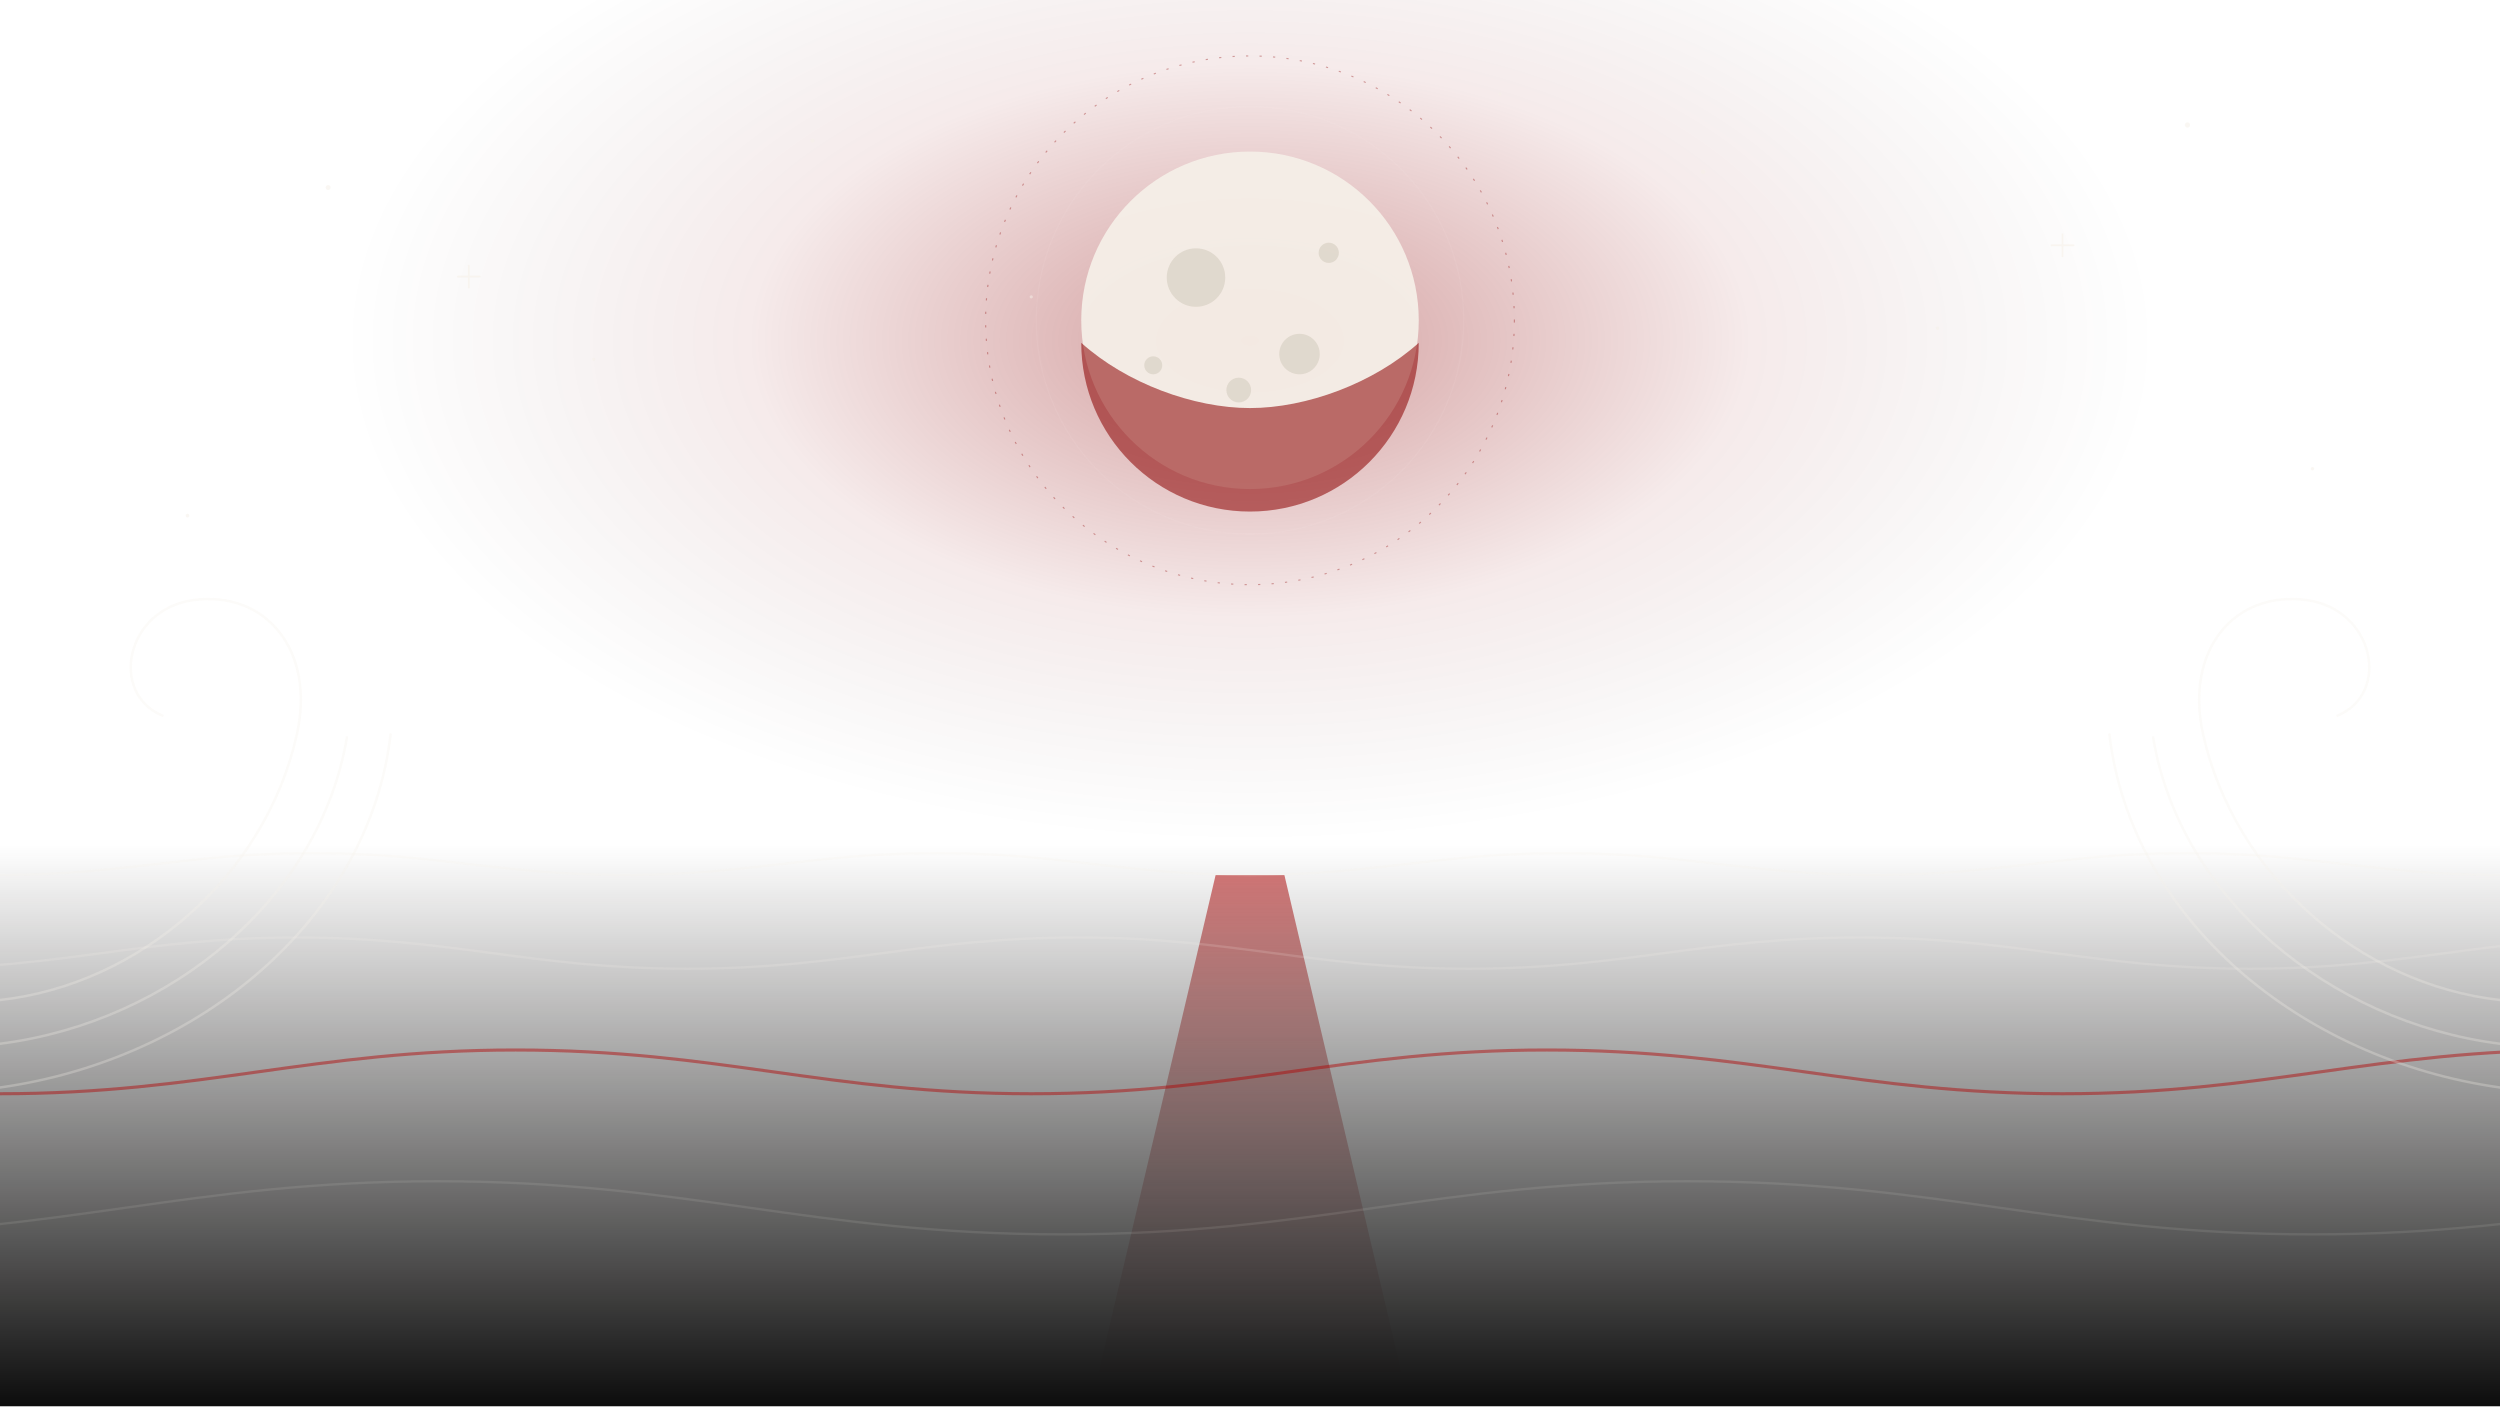
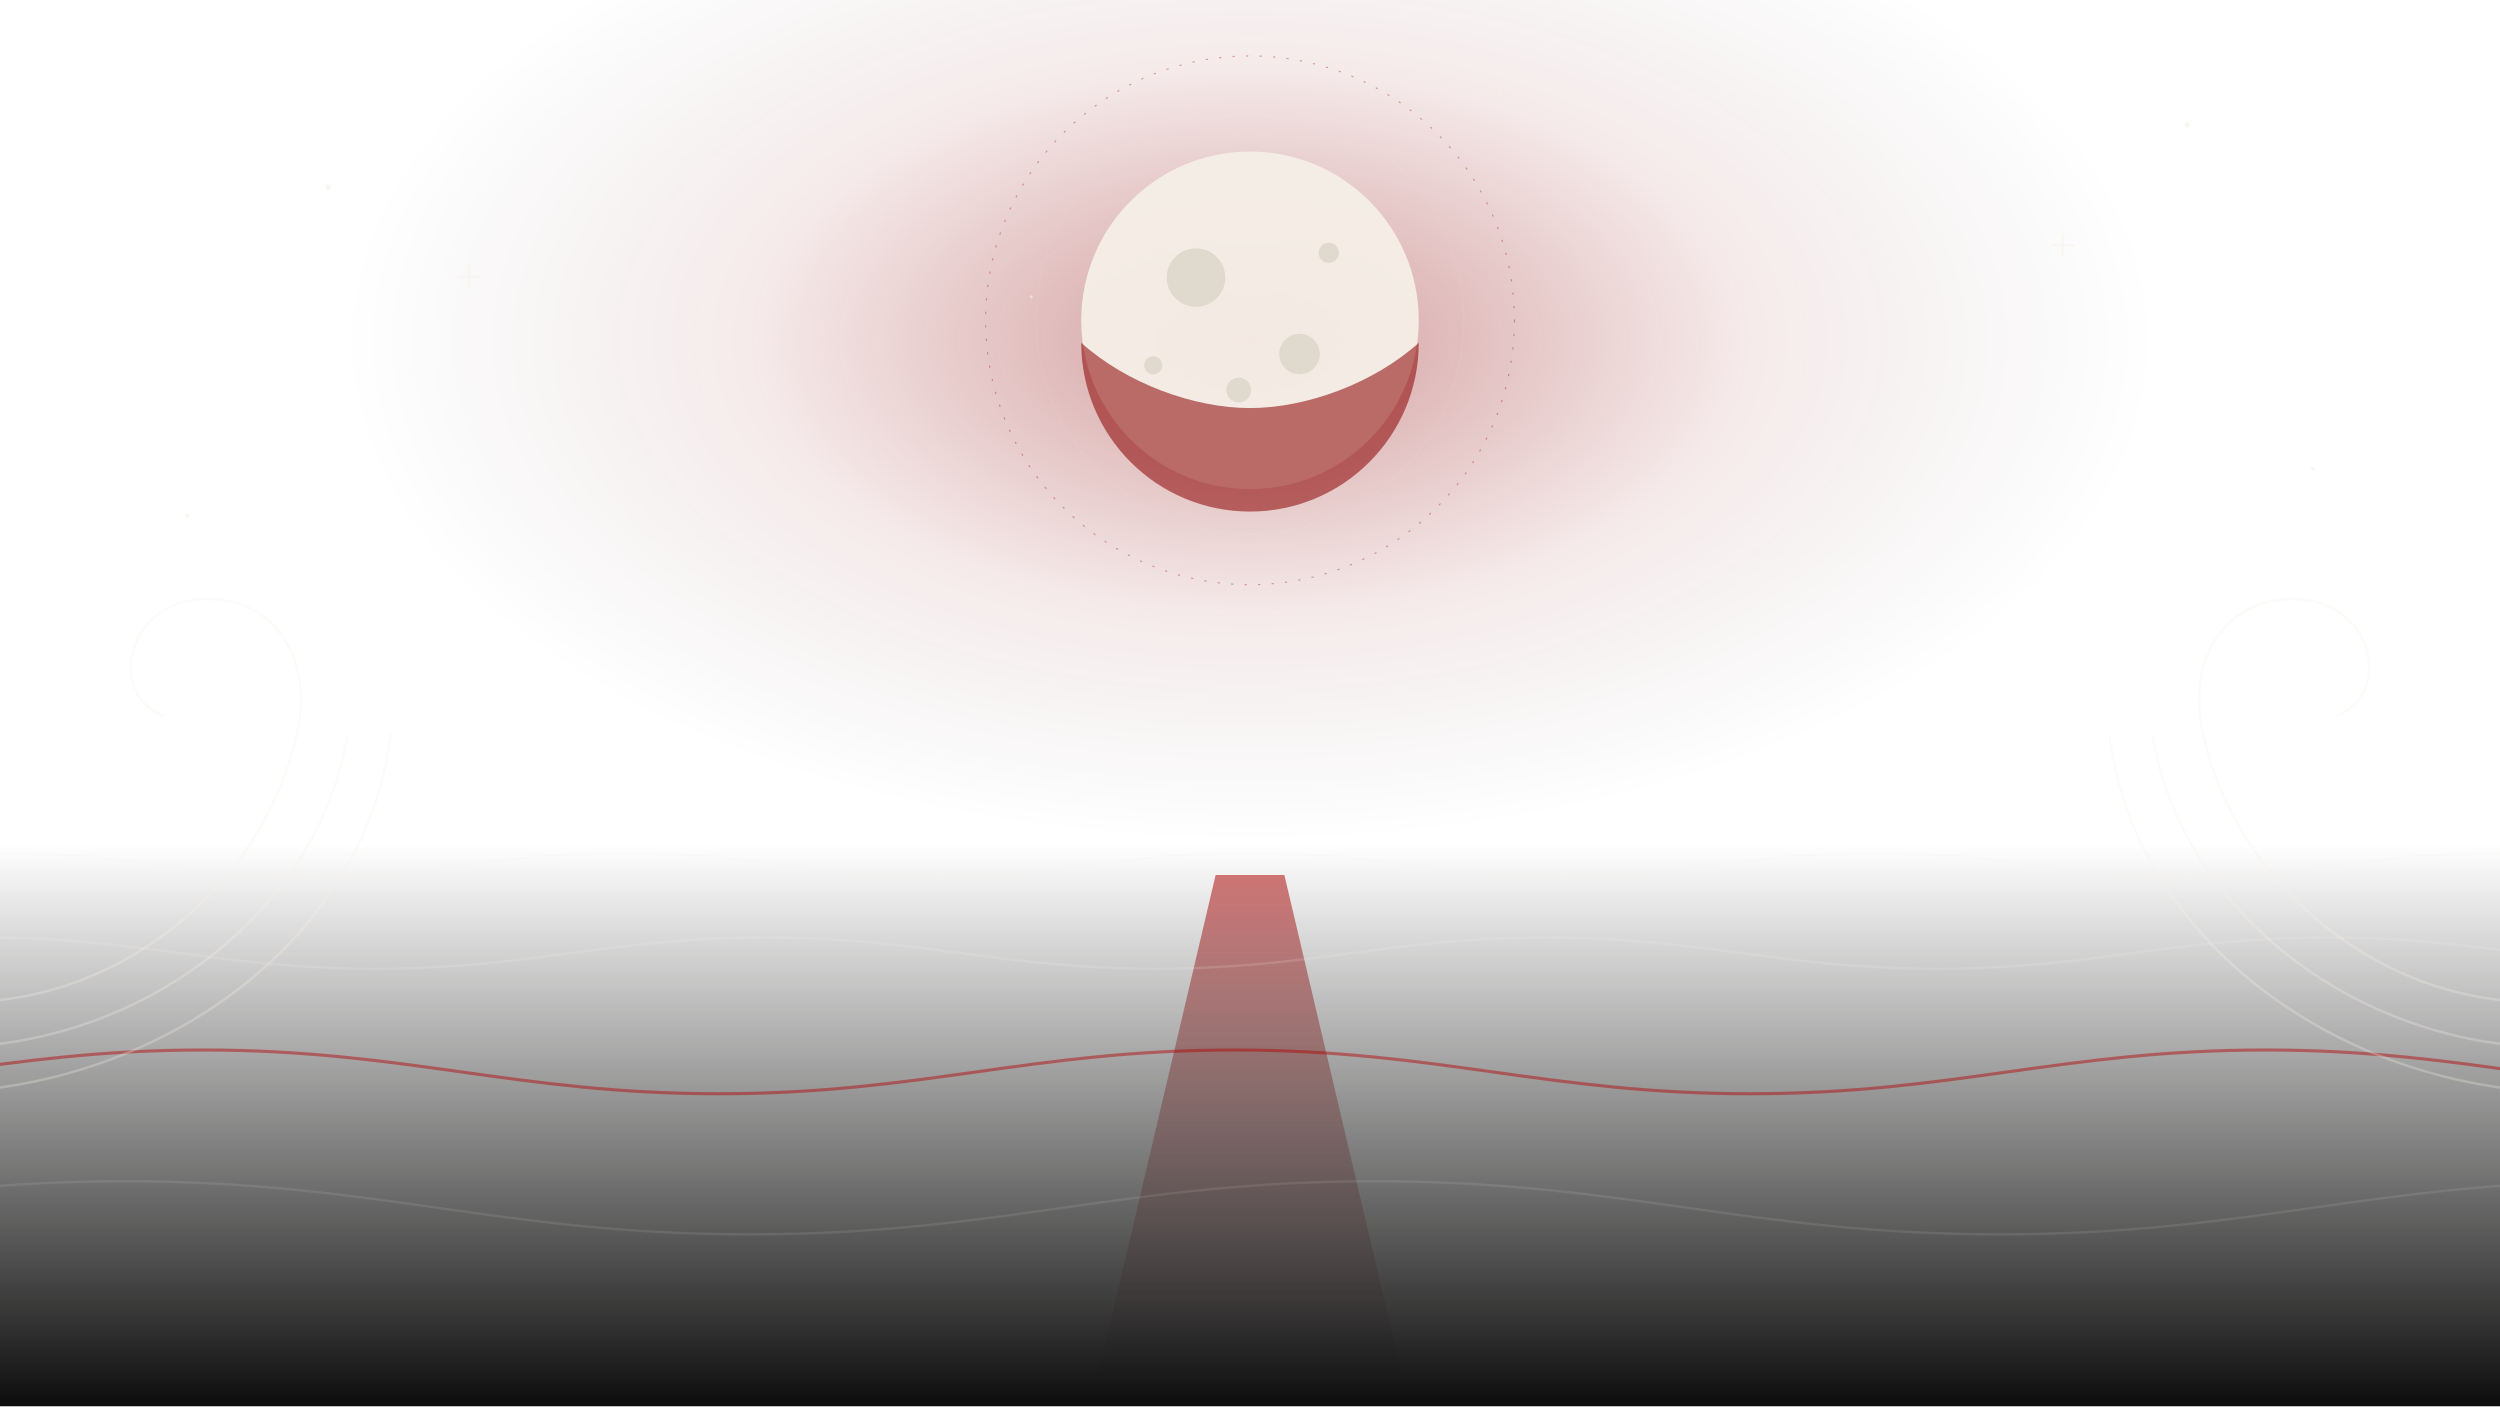
<svg xmlns="http://www.w3.org/2000/svg" viewBox="0 0 1600 900" preserveAspectRatio="xMidYMax slice">
+   <style>
+     /* Gentle motion: glow breathes, stars twinkle, swell drifts. Off for reduced motion. */
+     .glow { animation: breathe 7s ease-in-out infinite alternate; }
+     .stars circle { animation: twinkle 4s ease-in-out infinite alternate; }
+     .stars circle:nth-child(3n) { animation-delay: -1.3s; animation-duration: 5.5s; }
+     .stars circle:nth-child(3n+1) { animation-delay: -2.6s; animation-duration: 3.2s; }
+     .swell { animation: swell 14s ease-in-out infinite alternate; }
+     .swell--slow { animation-duration: 22s; animation-direction: alternate-reverse; }
+     .curl { animation: bob 9s ease-in-out infinite alternate; }
+     @keyframes breathe { from { opacity: .7; } to { opacity: 1; } }
+     @keyframes twinkle { from { opacity: .15; } to { opacity: 1; } }
+     @keyframes swell { from { transform: translateX(-40px); } to { transform: translateX(40px); } }
+     @keyframes bob { from { transform: translateY(0); } to { transform: translateY(8px); } }
+     @media (prefers-reduced-motion: reduce) { * { animation: none !important; } }
+   </style>
  <defs>
    <radialGradient id="glow" cx="50%" cy="24%" r="36%">
      <stop offset="0" stop-color="#8b0000" stop-opacity=".38" />
      <stop offset=".55" stop-color="#8b0000" stop-opacity=".08" />
      <stop offset="1" stop-color="#161616" stop-opacity="0" />
    </radialGradient>
    <linearGradient id="sea" x1="0" y1="0" x2="0" y2="1">
      <stop offset="0" stop-color="#1c1a19" stop-opacity="0" />
      <stop offset="1" stop-color="#0d0d0d" />
    </linearGradient>
    <linearGradient id="path" x1="0" y1="0" x2="0" y2="1">
      <stop offset="0" stop-color="#b30000" stop-opacity=".75" />
      <stop offset="1" stop-color="#8b0000" stop-opacity="0" />
    </linearGradient>
  </defs>
-   <rect width="1600" height="900" fill="url(#glow)" />
-   <g fill="#f5f0e8" opacity=".5">
+   <rect class="glow" width="1600" height="900" fill="url(#glow)" />
+   <g class="stars" fill="#f5f0e8" opacity=".6">
    <circle cx="210" cy="120" r="1.6" />
    <circle cx="380" cy="230" r="1.1" />
    <circle cx="520" cy="90" r="1.3" />
    <circle cx="1090" cy="110" r="1.5" />
    <circle cx="1240" cy="210" r="1.1" />
    <circle cx="1400" cy="80" r="1.7" />
    <circle cx="1480" cy="300" r="1.1" />
    <circle cx="120" cy="330" r="1.2" />
    <circle cx="660" cy="190" r="1" />
    <circle cx="960" cy="60" r="1.1" />
  </g>
  <g stroke="#f5f0e8" stroke-width="1.2" opacity=".55" stroke-linecap="round">
    <path d="M300 170v14M293 177h14" />
    <path d="M1320 150v14M1313 157h14" />
  </g>
  <g transform="translate(800 205) scale(.72)">
    <circle r="190" fill="none" stroke="#f5f0e8" stroke-opacity=".07" />
    <circle r="235" fill="none" stroke="#8b0000" stroke-opacity=".35" stroke-dasharray="2 10" />
    <circle r="150" fill="#f5f0e8" fill-opacity=".92" />
    <g fill="#d9d1c4" opacity=".7">
      <circle cx="-48" cy="-38" r="26" />
      <circle cx="44" cy="30" r="18" />
      <circle cx="-10" cy="62" r="11" />
      <circle cx="70" cy="-60" r="9" />
      <circle cx="-86" cy="40" r="8" />
    </g>
    <path d="M-150 20a150 150 0 0 0 300 0c-40 36-100 58-150 58S-110 56-150 20z" fill="#8b0000" opacity=".55" />
  </g>
  <path d="M778 560h44l80 340H698z" fill="url(#path)" opacity=".7" />
  <rect y="540" width="1600" height="360" fill="url(#sea)" />
-   <g fill="none" stroke-linecap="round">
-     <path d="M0 560c80 0 120-14 200-14s120 14 200 14 120-14 200-14 120 14 200 14 120-14 200-14 120 14 200 14 120-14 200-14 120 14 200 14" stroke="#f5f0e8" stroke-opacity=".22" stroke-width="1.5" />
-     <path d="M-60 620c100 0 150-20 250-20s150 20 250 20 150-20 250-20 150 20 250 20 150-20 250-20 150 20 250 20 150-20 250-20" stroke="#f5f0e8" stroke-opacity=".16" stroke-width="1.5" />
-     <path d="M0 700c130 0 200-28 330-28s200 28 330 28 200-28 330-28 200 28 330 28 200-28 330-28" stroke="#b30000" stroke-opacity=".45" stroke-width="2" />
-     <path d="M-120 790c160 0 240-34 400-34s240 34 400 34 240-34 400-34 240 34 400 34 240-34 400-34" stroke="#f5f0e8" stroke-opacity=".1" stroke-width="1.5" />
+   <g class="swell" fill="none" stroke-linecap="round">
+     <path d="M-200 560c80 0 120-14 200-14s120 14 200 14 120-14 200-14 120 14 200 14 120-14 200-14 120 14 200 14 120-14 200-14 120 14 200 14 120-14 200-14 120 14 200 14 120-14 200-14" stroke="#f5f0e8" stroke-opacity=".22" stroke-width="1.5" />
+     <path d="M-200 700c130 0 200-28 330-28s200 28 330 28 200-28 330-28 200 28 330 28 200-28 330-28 200 28 330 28 200-28 330-28" stroke="#b30000" stroke-opacity=".45" stroke-width="2" />
  </g>
-   <g fill="none" stroke="#f5f0e8" stroke-linecap="round" opacity=".28" stroke-width="1.6">
+   <g class="swell swell--slow" fill="none" stroke-linecap="round">
+     <path d="M-260 620c100 0 150-20 250-20s150 20 250 20 150-20 250-20 150 20 250 20 150-20 250-20 150 20 250 20 150-20 250-20 150 20 250 20 150-20 250-20" stroke="#f5f0e8" stroke-opacity=".16" stroke-width="1.5" />
+     <path d="M-320 790c160 0 240-34 400-34s240 34 400 34 240-34 400-34 240 34 400 34 240-34 400-34 240 34 400 34 240-34 400-34" stroke="#f5f0e8" stroke-opacity=".1" stroke-width="1.5" />
+   </g>
+   <g class="curl" fill="none" stroke="#f5f0e8" stroke-linecap="round" opacity=".28" stroke-width="1.6">
    <path d="M0 640c90-10 170-80 190-170 12-54-20-92-66-86-44 6-54 60-20 74" />
    <path d="M0 668c110-14 205-94 222-196" />
    <path d="M0 696c128-18 236-108 250-226" />
  </g>
  <g fill="none" stroke="#f5f0e8" stroke-linecap="round" opacity=".28" stroke-width="1.6" transform="matrix(-1 0 0 1 1600 0)">
    <path d="M0 640c90-10 170-80 190-170 12-54-20-92-66-86-44 6-54 60-20 74" />
    <path d="M0 668c110-14 205-94 222-196" />
    <path d="M0 696c128-18 236-108 250-226" />
  </g>
</svg>
